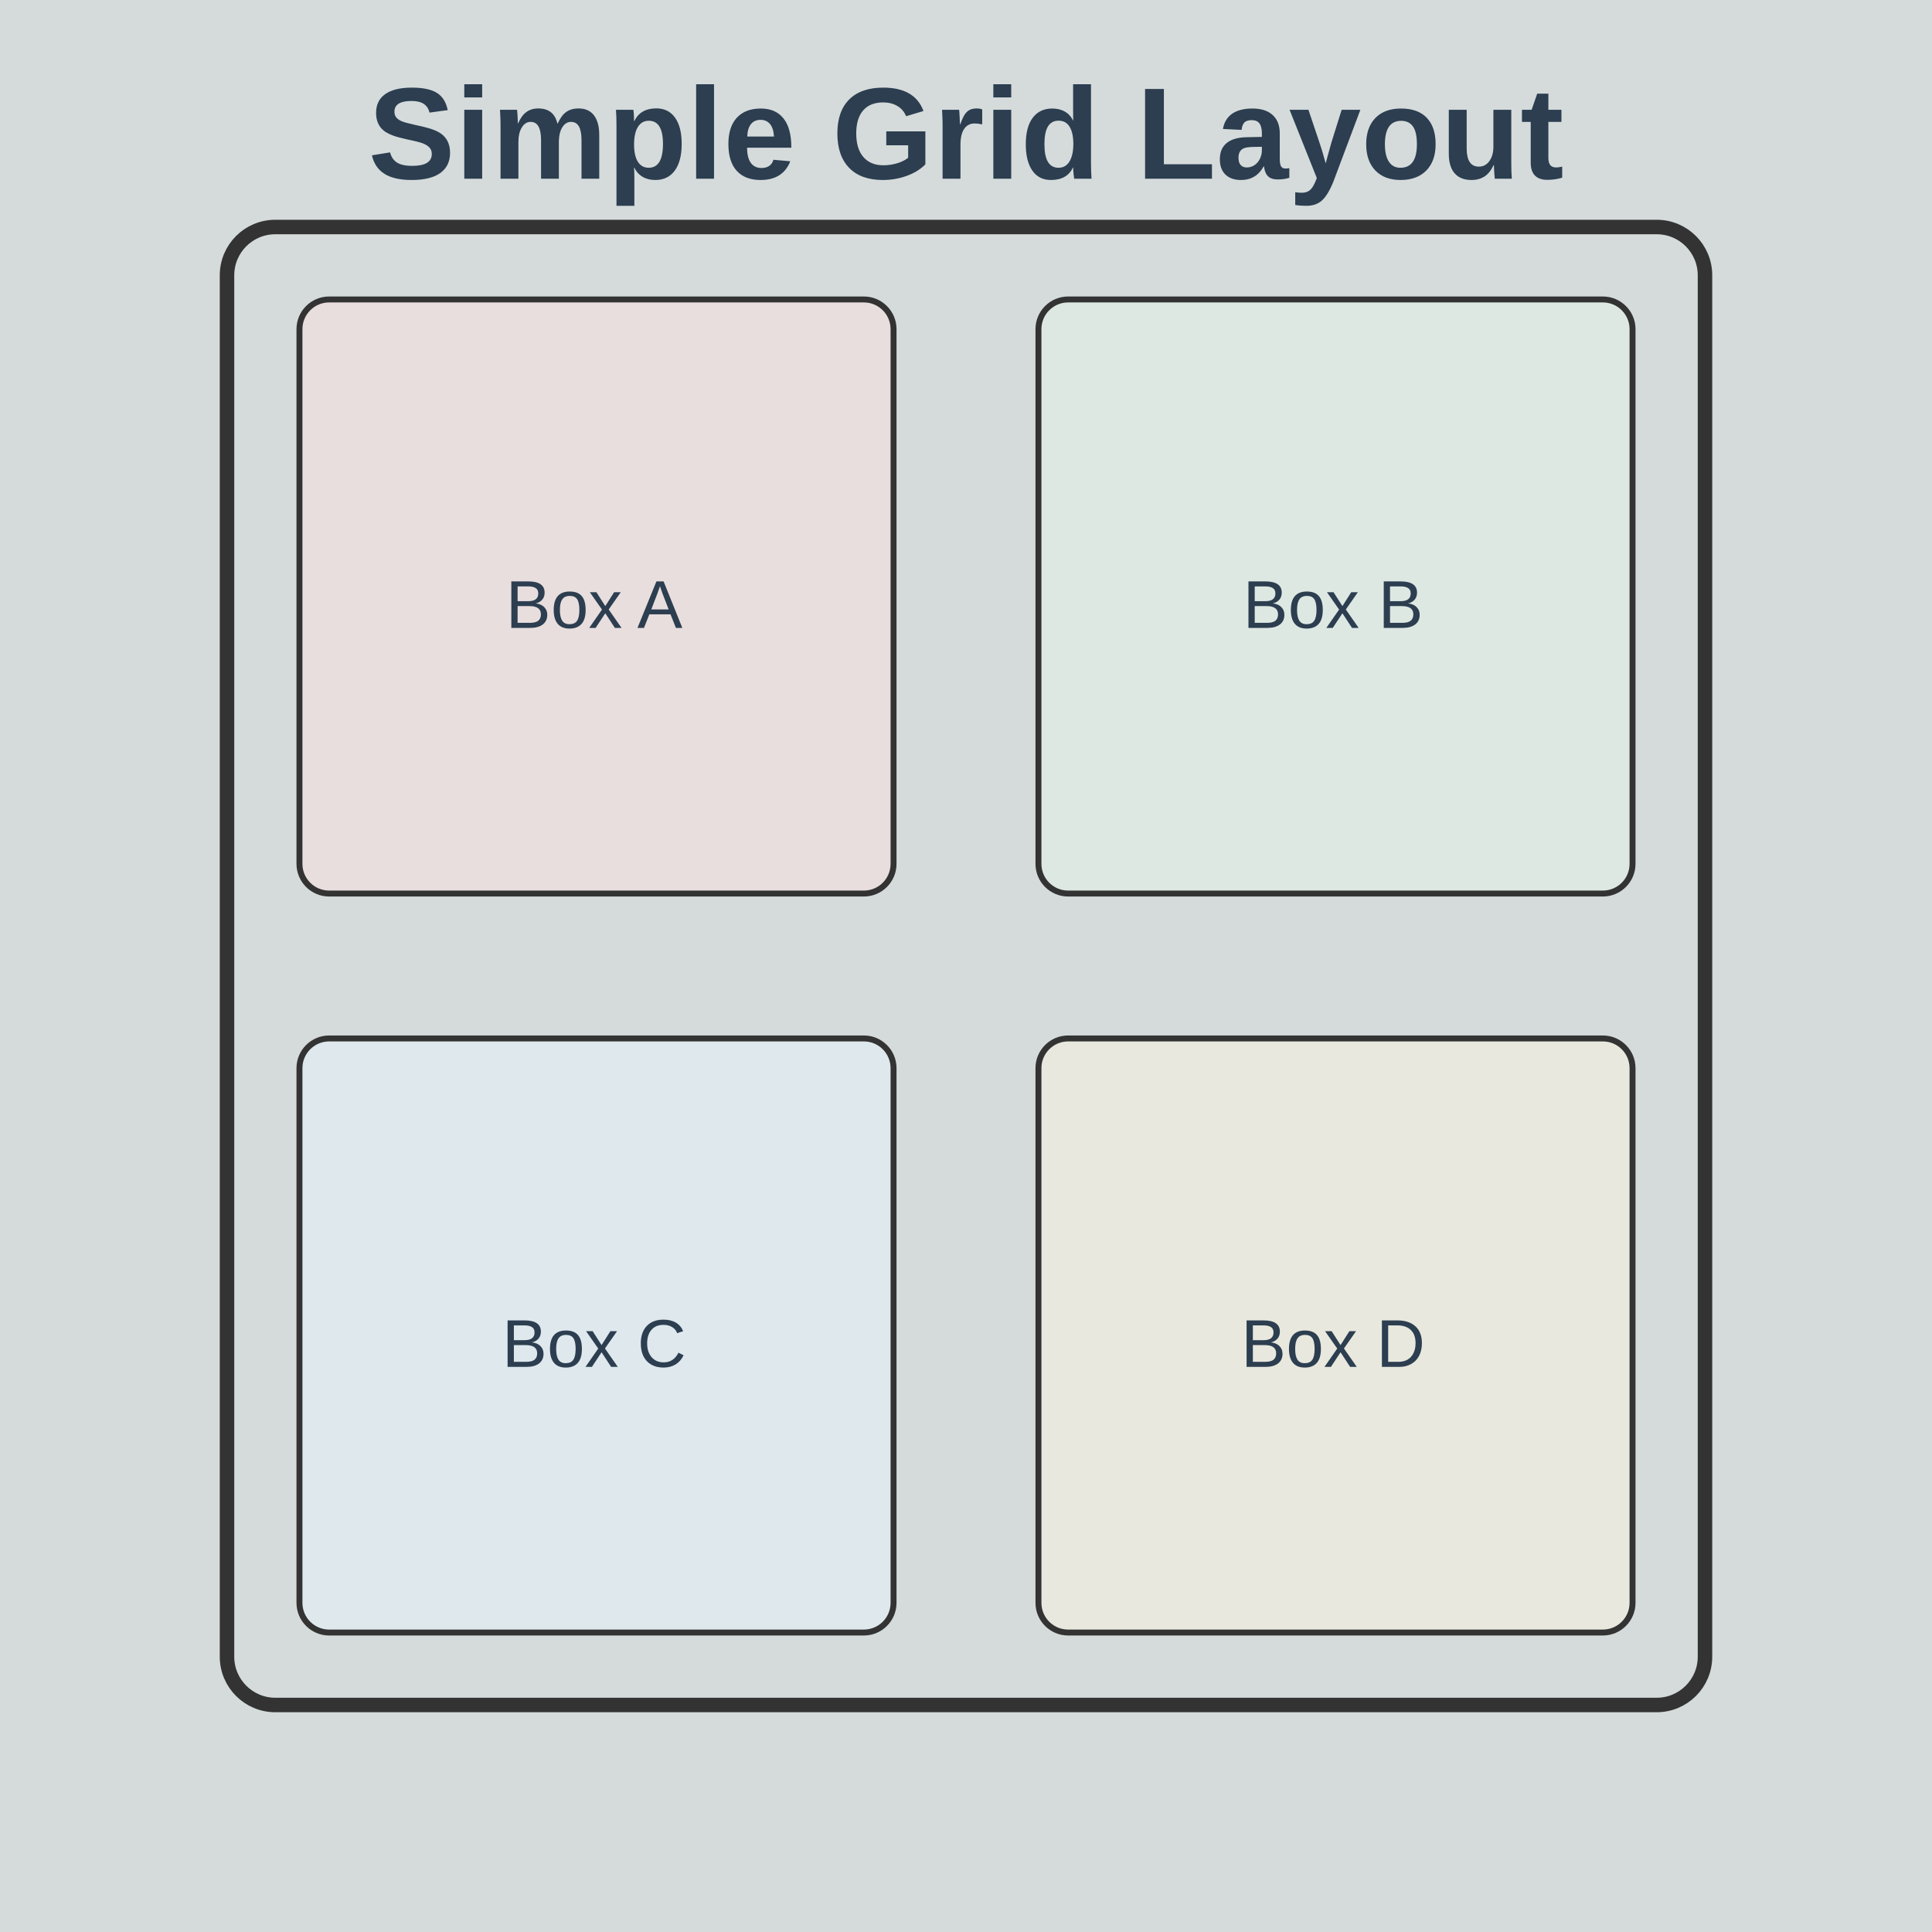
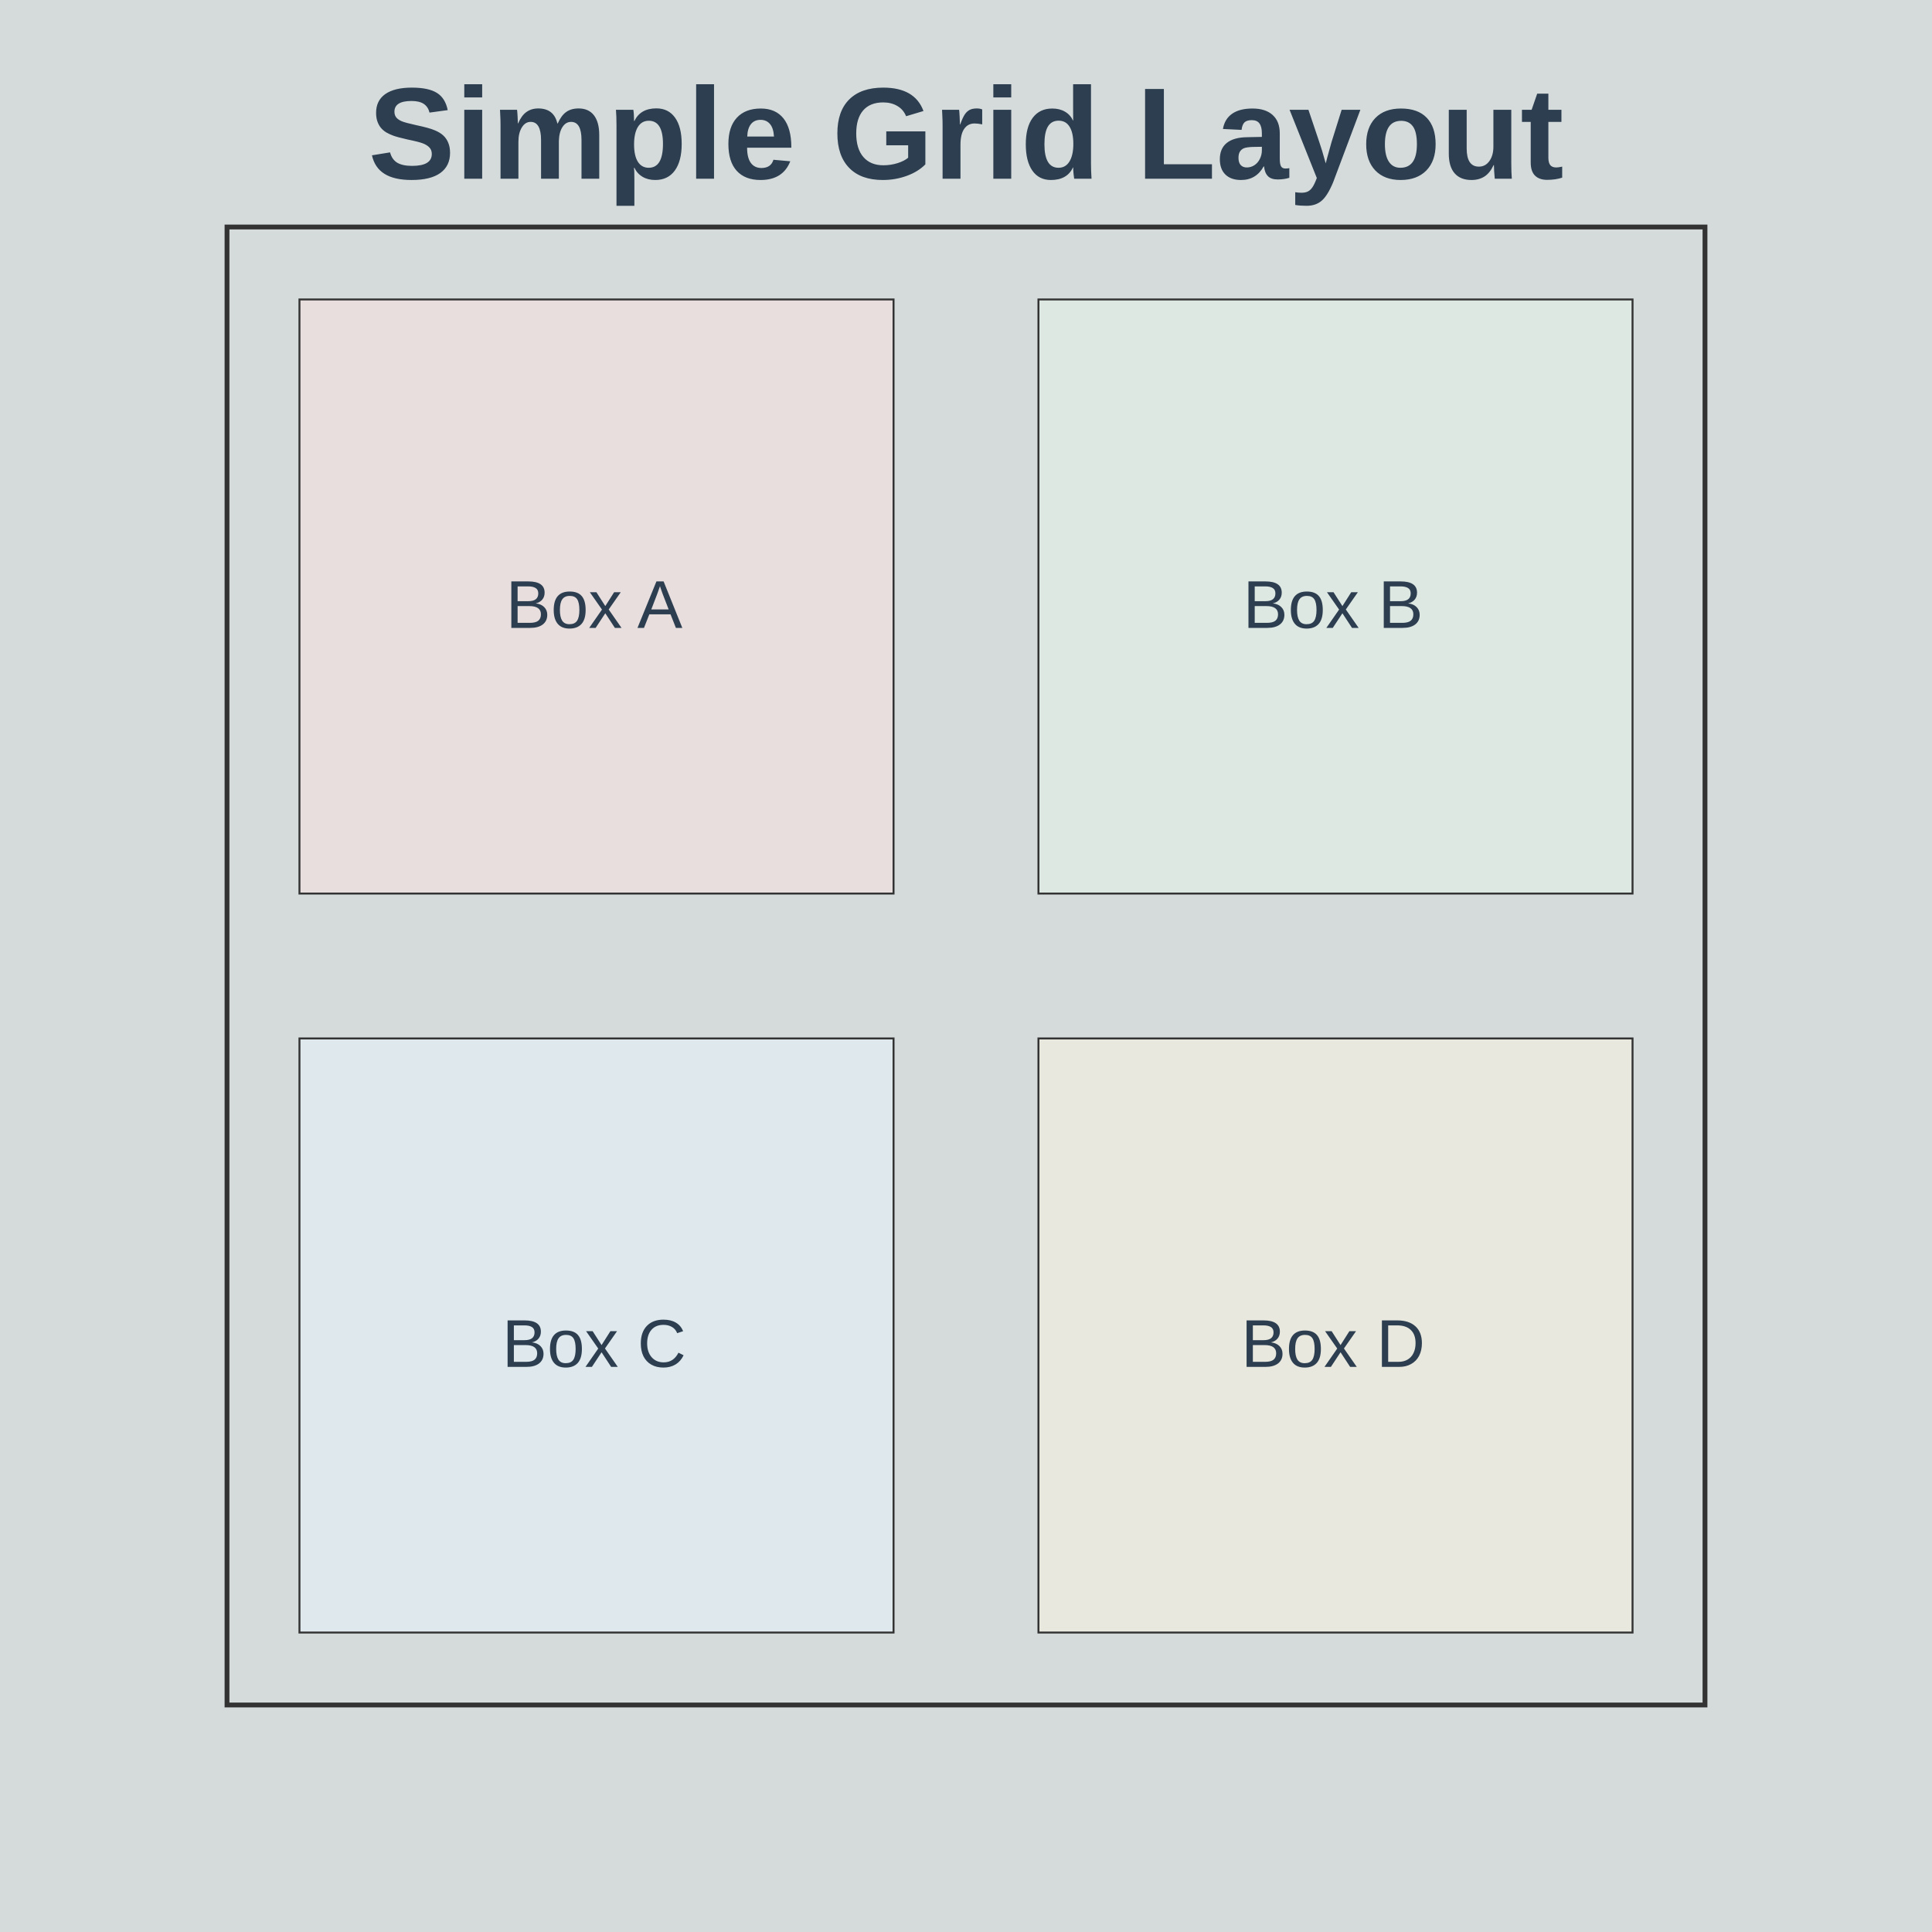
<svg xmlns="http://www.w3.org/2000/svg" height="400" viewBox="0 0 400 400" width="400">
  <rect fill="#D5DBDB" height="100%" width="100%" />
-   <rect fill="transparent" height="306" rx="10" ry="10" stroke="#333" stroke-width="3" width="306" x="47" y="47" />
-   <rect fill="#E8DEDD" height="123" rx="6.15" ry="6.15" stroke="#333" stroke-width="1.23" width="123" x="62" y="62" />
-   <rect fill="#DEE8E3" height="123" rx="6.15" ry="6.15" stroke="#333" stroke-width="1.23" width="123" x="215" y="62" />
-   <rect fill="#DEE8ED" height="123" rx="6.15" ry="6.15" stroke="#333" stroke-width="1.23" width="123" x="62" y="215" />
-   <rect fill="#E8E8DE" height="123" rx="6.15" ry="6.15" stroke="#333" stroke-width="1.23" width="123" x="215" y="215" />
+   <rect fill="transparent" height="306" stroke="#333" stroke-width="1" width="306" x="47" y="47" />
+   <rect fill="#E8DEDD" height="123" stroke="#333" stroke-width="0.402" width="123" x="62" y="62" />
+   <rect fill="#DEE8E3" height="123" stroke="#333" stroke-width="0.402" width="123" x="215" y="62" />
+   <rect fill="#DEE8ED" height="123" stroke="#333" stroke-width="0.402" width="123" x="62" y="215" />
+   <rect fill="#E8E8DE" height="123" stroke="#333" stroke-width="0.402" width="123" x="215" y="215" />
  <text dominant-baseline="auto" fill="#2C3E50" font-family="Arial, sans-serif" font-size="14" text-anchor="middle" x="123" y="130">
Box A
</text>
  <text dominant-baseline="auto" fill="#2C3E50" font-family="Arial, sans-serif" font-size="14" text-anchor="middle" x="276" y="130">
Box B
</text>
  <text dominant-baseline="auto" fill="#2C3E50" font-family="Arial, sans-serif" font-size="14" text-anchor="middle" x="123" y="283">
Box C
</text>
  <text dominant-baseline="auto" fill="#2C3E50" font-family="Arial, sans-serif" font-size="14" text-anchor="middle" x="276" y="283">
Box D
</text>
+   <defs>
+     <marker id="arrowhead" markerHeight="10" markerUnits="strokeWidth" markerWidth="10" orient="auto" refX="9" refY="3">
+       <polygon fill="#333" points="0,0 0,6 9,3" />
+     </marker>
+   </defs>
  <text fill="#2C3E50" font-family="Arial, sans-serif" font-size="27" font-weight="bold" text-anchor="middle" x="200" y="37">
Simple Grid Layout
</text>
</svg>
